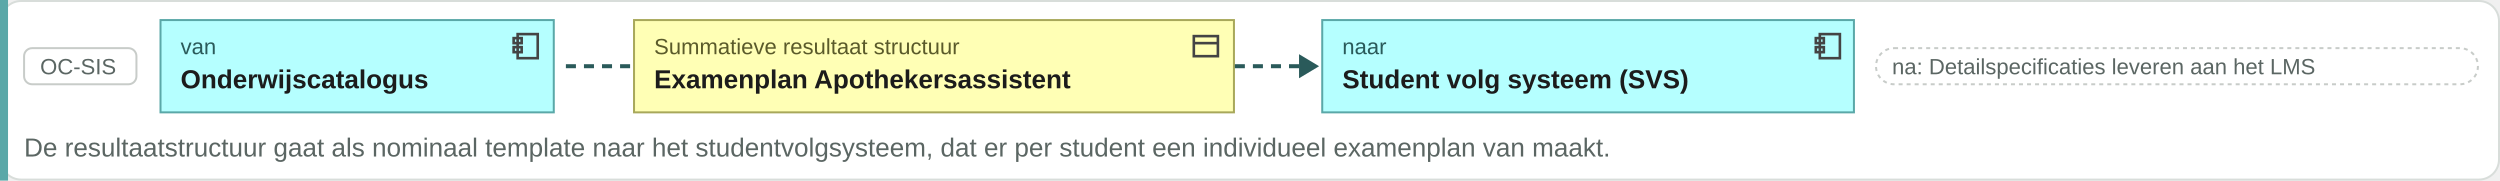
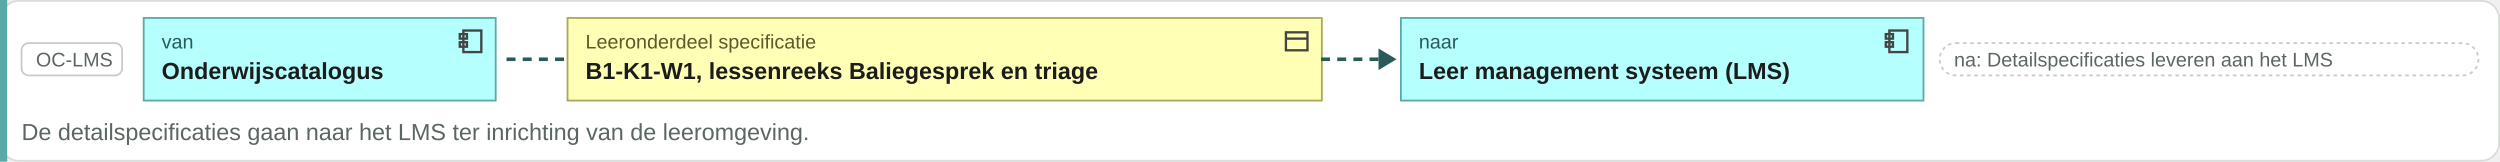
- <svg xmlns="http://www.w3.org/2000/svg" viewBox="0 0 1246 90" width="1246" height="90">
-   <rect x="0.5" y="0.5" width="1245" height="89" rx="10" fill="#ffffff" stroke="#d8ddda" />
+ <svg xmlns="http://www.w3.org/2000/svg" viewBox="0 0 1392 90" width="1392" height="90">
+   <rect x="0.5" y="0.5" width="1391" height="89" rx="10" fill="#ffffff" stroke="#d8ddda" />
  <rect x="0" y="0" width="4" height="90" fill="#5aa8a8" />
  <rect x="12" y="24" width="56" height="18" rx="4" fill="#ffffff" stroke="#c8ccc9" />
-   <text x="20" y="37" font-family="Arial, Helvetica, sans-serif" font-size="11" fill="#5b6663" text-anchor="start">OC-SIS</text>
+   <text x="20" y="37" font-family="Arial, Helvetica, sans-serif" font-size="11" fill="#5b6663" text-anchor="start">OC-LMS</text>
  <rect x="80" y="10" width="196" height="46" rx="0" fill="#b5ffff" stroke="#5aa8a8" />
  <g transform="translate(254,15)" fill="none" stroke="#444" stroke-width="1.3">
    <rect x="4" y="2" width="10" height="12" />
    <rect x="2" y="4" width="4" height="2.5" />
    <rect x="2" y="8.5" width="4" height="2.5" />
  </g>
  <text x="90" y="27" font-family="Arial, Helvetica, sans-serif" font-size="11" fill="#2a5a5a" text-anchor="start">van</text>
  <text x="90" y="44" font-family="Arial, Helvetica, sans-serif" font-size="13" font-weight="bold" fill="#1c1c1c" text-anchor="start">Onderwijscatalogus</text>
  <path d="M282.04 33h34" stroke="#2a5a5a" stroke-width="2" stroke-dasharray="5 4" />
-   <rect x="316" y="10" width="299" height="46" rx="0" fill="#ffffb5" stroke="#a8a85a" />
-   <g transform="translate(593,15)" fill="none" stroke="#444" stroke-width="1.3">
+   <rect x="316" y="10" width="420" height="46" rx="0" fill="#ffffb5" stroke="#a8a85a" />
+   <g transform="translate(714,15)" fill="none" stroke="#444" stroke-width="1.3">
    <rect x="2" y="3" width="12" height="10" />
    <path d="M2 6.5h12" />
  </g>
-   <text x="326" y="27" font-family="Arial, Helvetica, sans-serif" font-size="11" fill="#5a5a2a" text-anchor="start">Summatieve resultaat structuur</text>
-   <text x="326" y="44" font-family="Arial, Helvetica, sans-serif" font-size="13" font-weight="bold" fill="#1c1c1c" text-anchor="start">Examenplan Apothekersassistent</text>
-   <path d="M615.44 33h34" stroke="#2a5a5a" stroke-width="2" stroke-dasharray="5 4" />
-   <path d="M647.44 27l10 6-10 6z" fill="#2a5a5a" />
-   <rect x="659" y="10" width="265" height="46" rx="0" fill="#b5ffff" stroke="#5aa8a8" />
-   <g transform="translate(903,15)" fill="none" stroke="#444" stroke-width="1.3">
+   <text x="326" y="27" font-family="Arial, Helvetica, sans-serif" font-size="11" fill="#5a5a2a" text-anchor="start">Leeronderdeel specificatie</text>
+   <text x="326" y="44" font-family="Arial, Helvetica, sans-serif" font-size="13" font-weight="bold" fill="#1c1c1c" text-anchor="start">B1-K1-W1, lessenreeks Baliegesprek en triage</text>
+   <path d="M735.56 33h34" stroke="#2a5a5a" stroke-width="2" stroke-dasharray="5 4" />
+   <path d="M767.56 27l10 6-10 6z" fill="#2a5a5a" />
+   <rect x="780" y="10" width="291" height="46" rx="0" fill="#b5ffff" stroke="#5aa8a8" />
+   <g transform="translate(1048,15)" fill="none" stroke="#444" stroke-width="1.3">
    <rect x="4" y="2" width="10" height="12" />
    <rect x="2" y="4" width="4" height="2.5" />
    <rect x="2" y="8.5" width="4" height="2.5" />
  </g>
-   <text x="669" y="27" font-family="Arial, Helvetica, sans-serif" font-size="11" fill="#2a5a5a" text-anchor="start">naar</text>
-   <text x="669" y="44" font-family="Arial, Helvetica, sans-serif" font-size="13" font-weight="bold" fill="#1c1c1c" text-anchor="start">Student volg systeem (SVS)</text>
-   <rect x="935" y="24" width="300" height="18" rx="9" fill="#ffffff" stroke="#c8ccc9" stroke-dasharray="2 2" />
-   <text x="943" y="37" font-family="Arial, Helvetica, sans-serif" font-size="11" fill="#5b6663" text-anchor="start">na: Detailspecificaties leveren aan het LMS</text>
-   <text x="12" y="78" font-family="Arial, Helvetica, sans-serif" font-size="13" fill="#5b6663" text-anchor="start">De resultaatstructuur gaat als nominaal template naar het studentvolgsysteem, dat er per student een individueel examenplan van maakt.</text>
+   <text x="790" y="27" font-family="Arial, Helvetica, sans-serif" font-size="11" fill="#2a5a5a" text-anchor="start">naar</text>
+   <text x="790" y="44" font-family="Arial, Helvetica, sans-serif" font-size="13" font-weight="bold" fill="#1c1c1c" text-anchor="start">Leer management systeem (LMS)</text>
+   <rect x="1080" y="24" width="300" height="18" rx="9" fill="#ffffff" stroke="#c8ccc9" stroke-dasharray="2 2" />
+   <text x="1088" y="37" font-family="Arial, Helvetica, sans-serif" font-size="11" fill="#5b6663" text-anchor="start">na: Detailspecificaties leveren aan het LMS</text>
+   <text x="12" y="78" font-family="Arial, Helvetica, sans-serif" font-size="13" fill="#5b6663" text-anchor="start">De detailspecificaties gaan naar het LMS ter inrichting van de leeromgeving.</text>
</svg>
